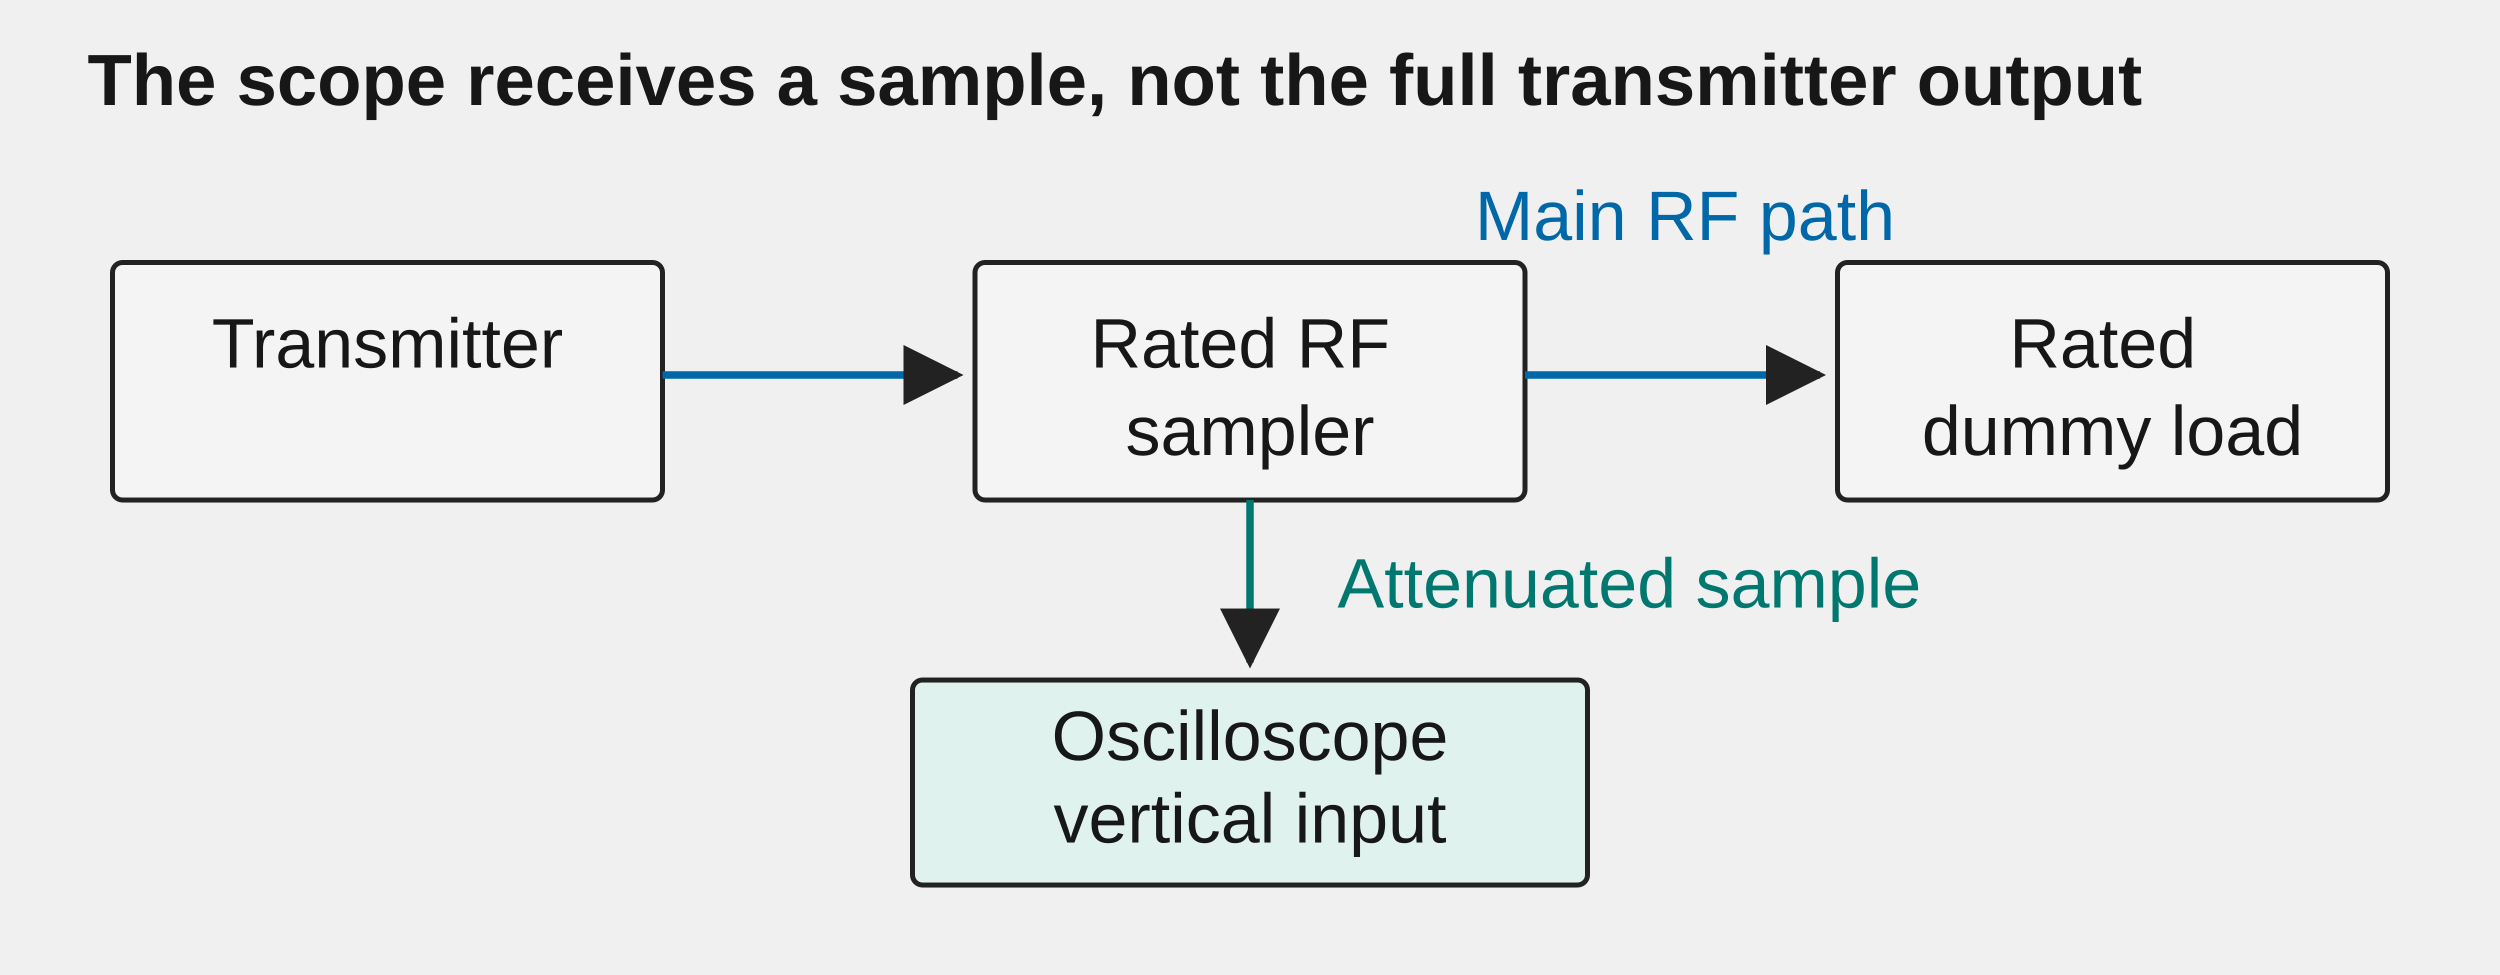
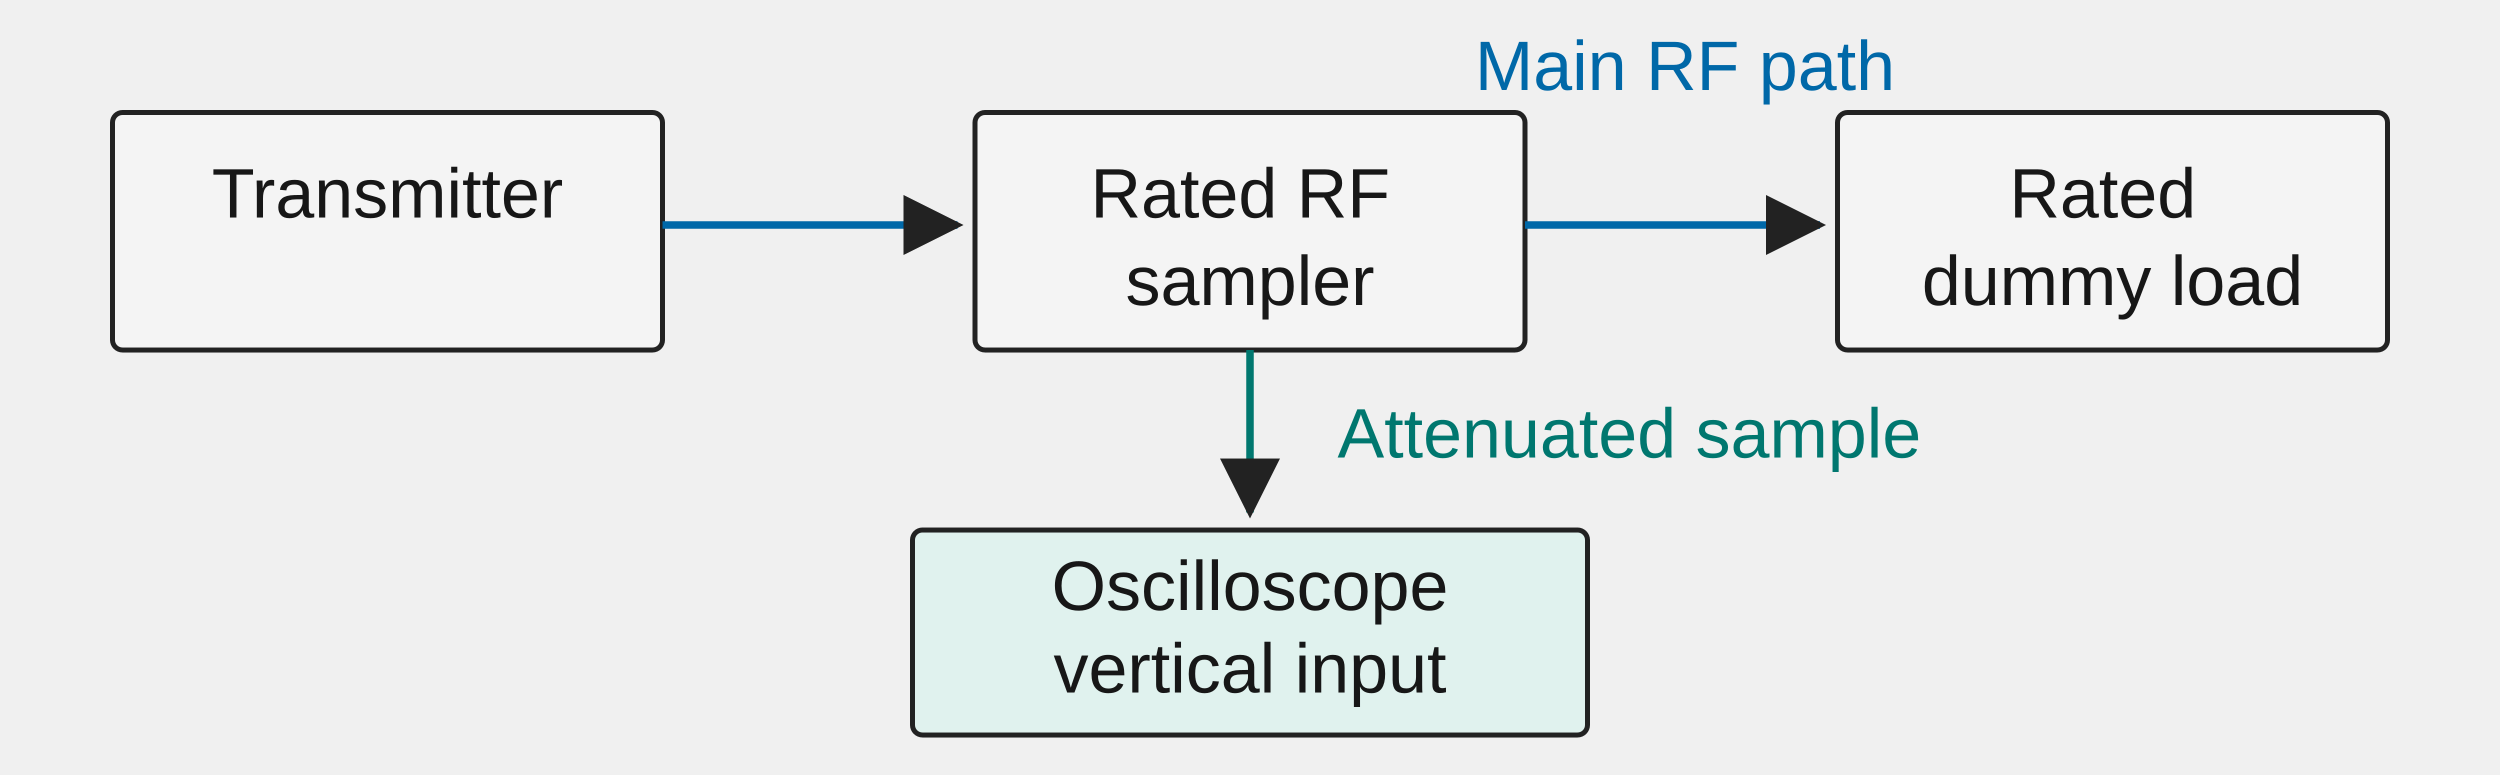
- <svg xmlns="http://www.w3.org/2000/svg" width="1000" height="390" viewBox="0 0 1000 390" role="img">
+ <svg xmlns="http://www.w3.org/2000/svg" width="1000" height="310" viewBox="0 60 1000 310" role="img">
  <defs>
    <marker id="arrow" viewBox="0 0 10 10" refX="9" refY="5" markerWidth="8" markerHeight="8" orient="auto-start-reverse">
      <path d="M 0 0 L 10 5 L 0 10 z" fill="#222" />
    </marker>
    <pattern id="hatch" width="10" height="10" patternUnits="userSpaceOnUse">
      <path d="M0 10L10 0" stroke="#aaa" stroke-width="2" />
    </pattern>
  </defs>
  <g font-family="Arial, Helvetica, sans-serif" fill="#171717">
-     <text x="35" y="42" font-size="29" text-anchor="start" font-weight="bold">
-       <tspan x="35" dy="0">The scope receives a sample, not the full transmitter output</tspan>
-     </text>
    <rect x="45" y="105" width="220" height="95" rx="4" fill="#f4f4f4" stroke="#222" stroke-width="2" />
    <text x="155.0" y="147" font-size="28" text-anchor="middle" font-weight="normal">
      <tspan x="155.0" dy="0">Transmitter</tspan>
    </text>
    <rect x="390" y="105" width="220" height="95" rx="4" fill="#f4f4f4" stroke="#222" stroke-width="2" />
    <text x="500.0" y="147" font-size="28" text-anchor="middle" font-weight="normal">
      <tspan x="500.0" dy="0">Rated RF</tspan>
      <tspan x="500.0" dy="35.0">sampler</tspan>
    </text>
    <rect x="735" y="105" width="220" height="95" rx="4" fill="#f4f4f4" stroke="#222" stroke-width="2" />
    <text x="845.0" y="147" font-size="28" text-anchor="middle" font-weight="normal">
      <tspan x="845.0" dy="0">Rated</tspan>
      <tspan x="845.0" dy="35.0">dummy load</tspan>
    </text>
    <line x1="265" y1="150" x2="383" y2="150" stroke="#0068a8" stroke-width="3" marker-end="url(#arrow)" />
    <line x1="610" y1="150" x2="728" y2="150" stroke="#0068a8" stroke-width="3" marker-end="url(#arrow)" />
    <text x="674" y="96" font-size="28" text-anchor="middle" font-weight="normal" fill="#0068a8">
      <tspan x="674" dy="0">Main RF path</tspan>
    </text>
    <line x1="500" y1="200" x2="500" y2="265" stroke="#00776f" stroke-width="3" marker-end="url(#arrow)" />
    <text x="535" y="243" font-size="28" text-anchor="start" font-weight="normal" fill="#00776f">
      <tspan x="535" dy="0">Attenuated sample</tspan>
    </text>
    <rect x="365" y="272" width="270" height="82" rx="4" fill="#e0f2ee" stroke="#222" stroke-width="2" />
    <text x="500" y="304" font-size="28" text-anchor="middle" font-weight="normal">
      <tspan x="500" dy="0">Oscilloscope</tspan>
    </text>
    <text x="500" y="337" font-size="28" text-anchor="middle" font-weight="normal">
      <tspan x="500" dy="0">vertical input</tspan>
    </text>
  </g>
  <style id="figure-theme">
  @media screen and (prefers-color-scheme: dark) {
    [fill="white"] { fill: #000000; }
    [fill="#171717"] { fill: #e9eef4; }
    [fill="#222"] { fill: #e9eef4; }
    [fill="#f4f4f4"] { fill: #1c2733; }
    [fill="#0068a8"] { fill: #79c6ff; }
    [fill="#00776f"] { fill: #70d5c6; }
    [fill="#e0f2ee"] { fill: #143c36; }
    [stroke="#222"] { stroke: #e9eef4; }
    [stroke="#aaa"] { stroke: #7e91a5; }
    [stroke="#0068a8"] { stroke: #79c6ff; }
    [stroke="#00776f"] { stroke: #70d5c6; }
  }
</style>
</svg>
